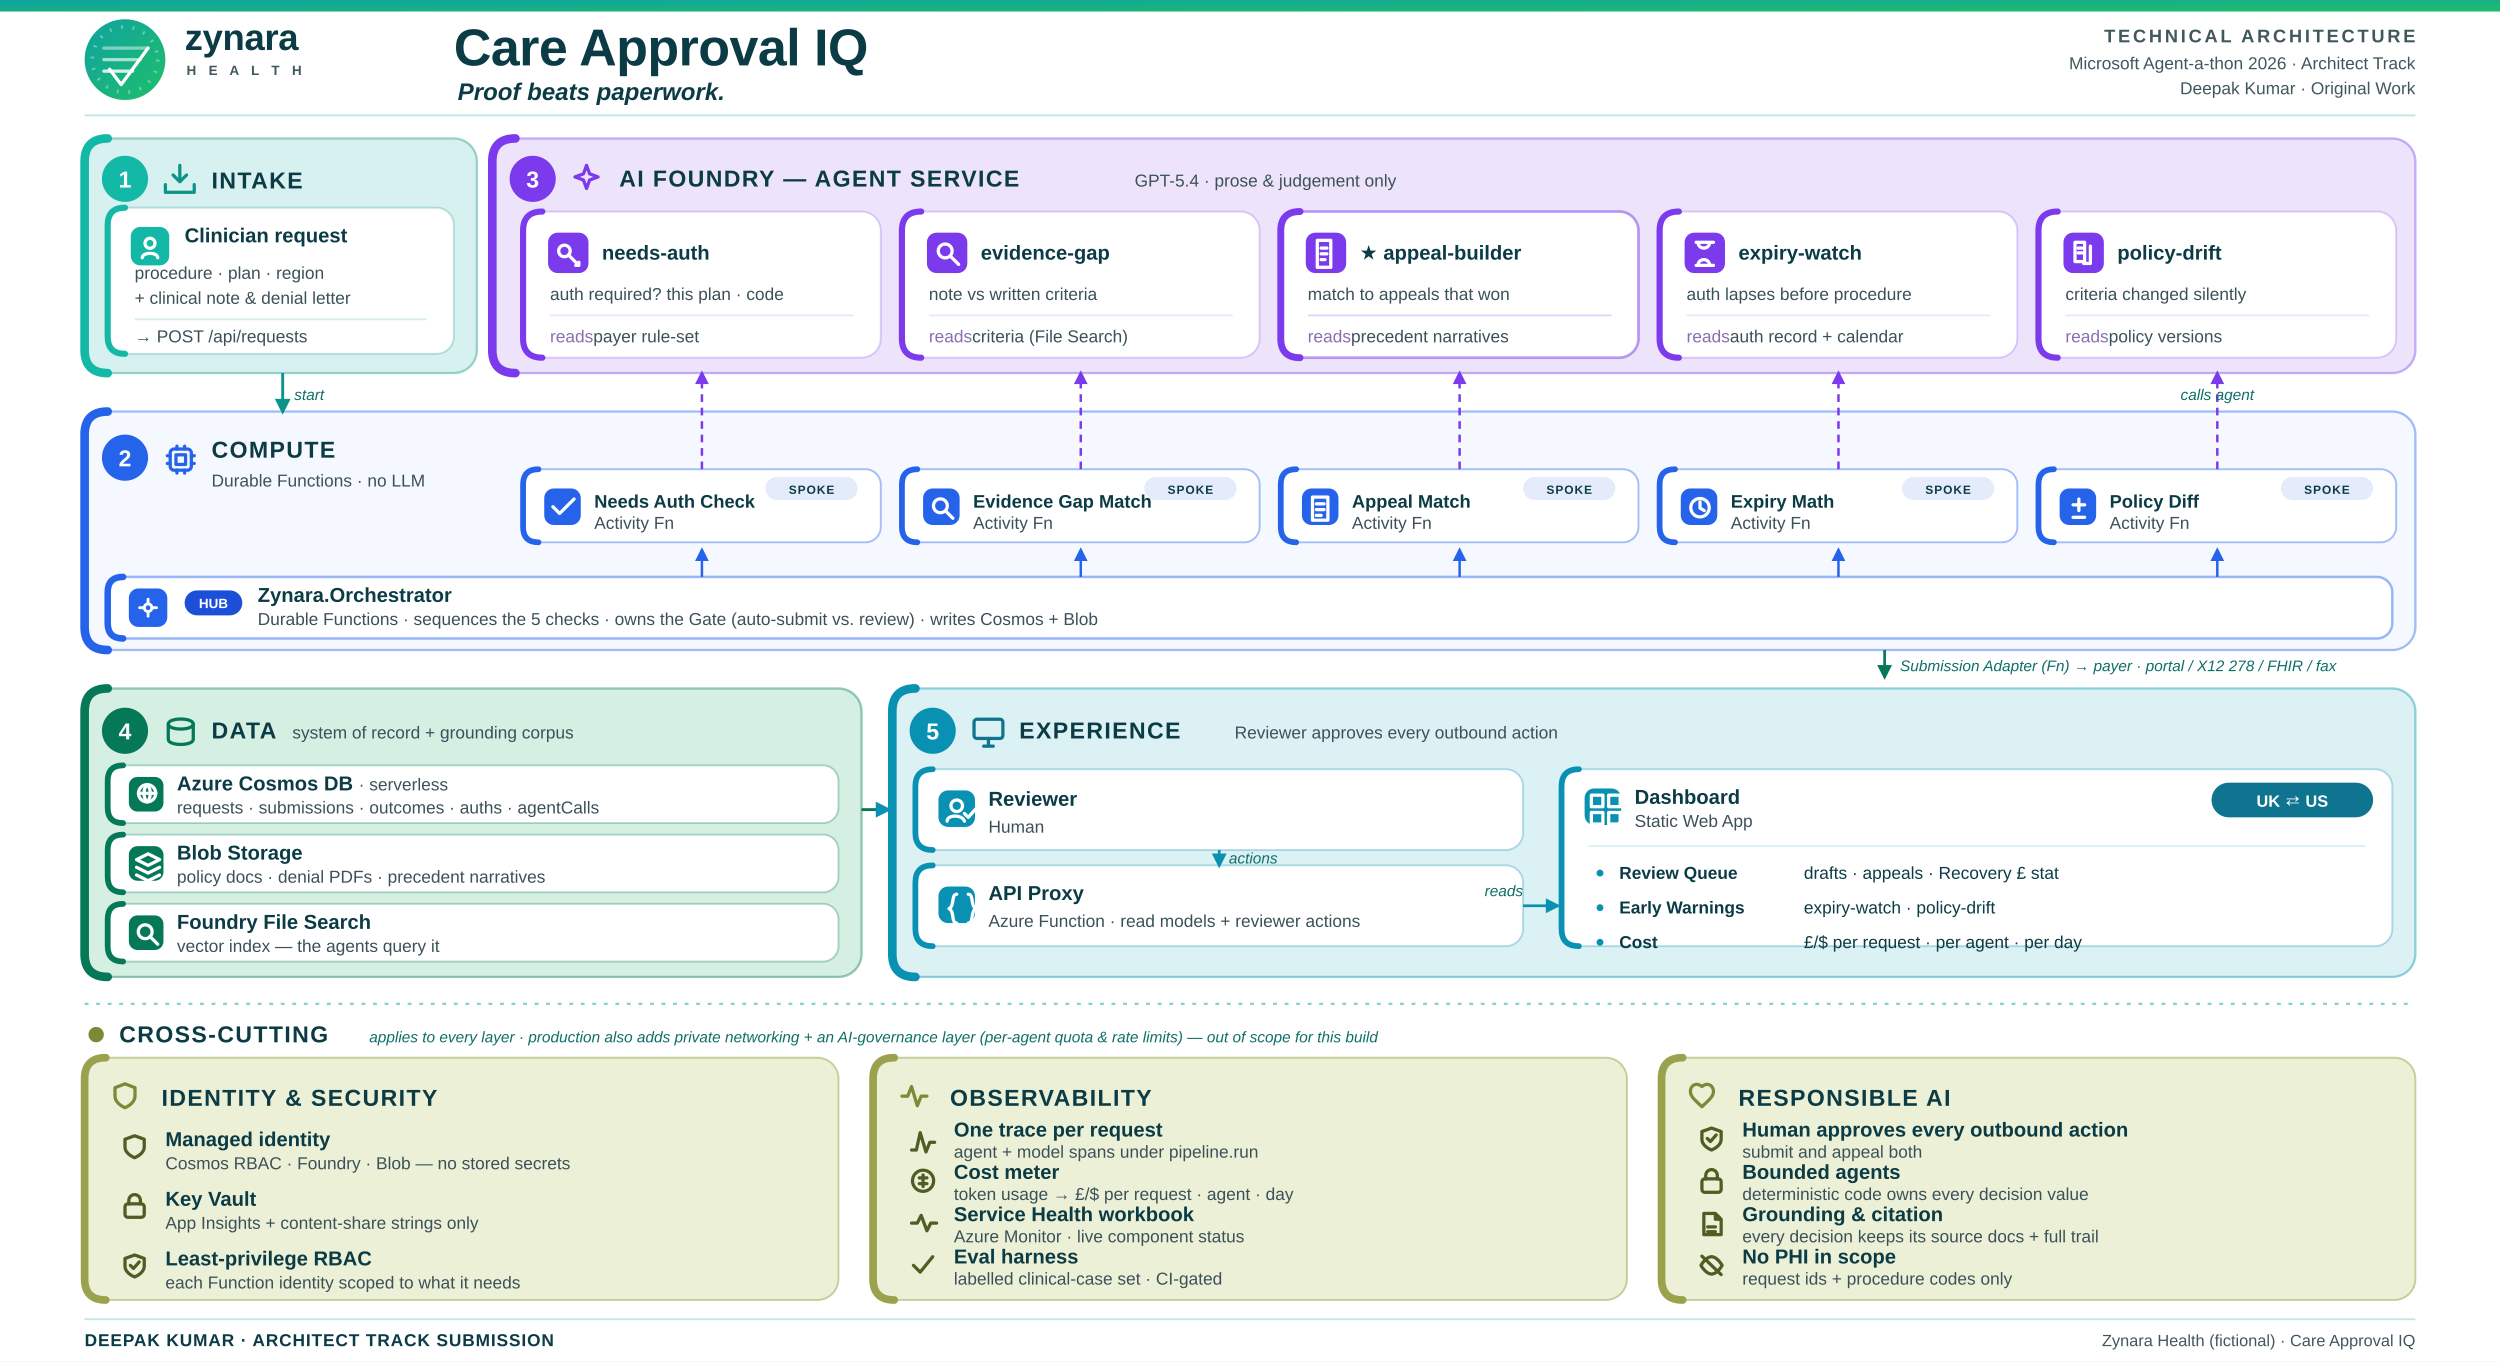
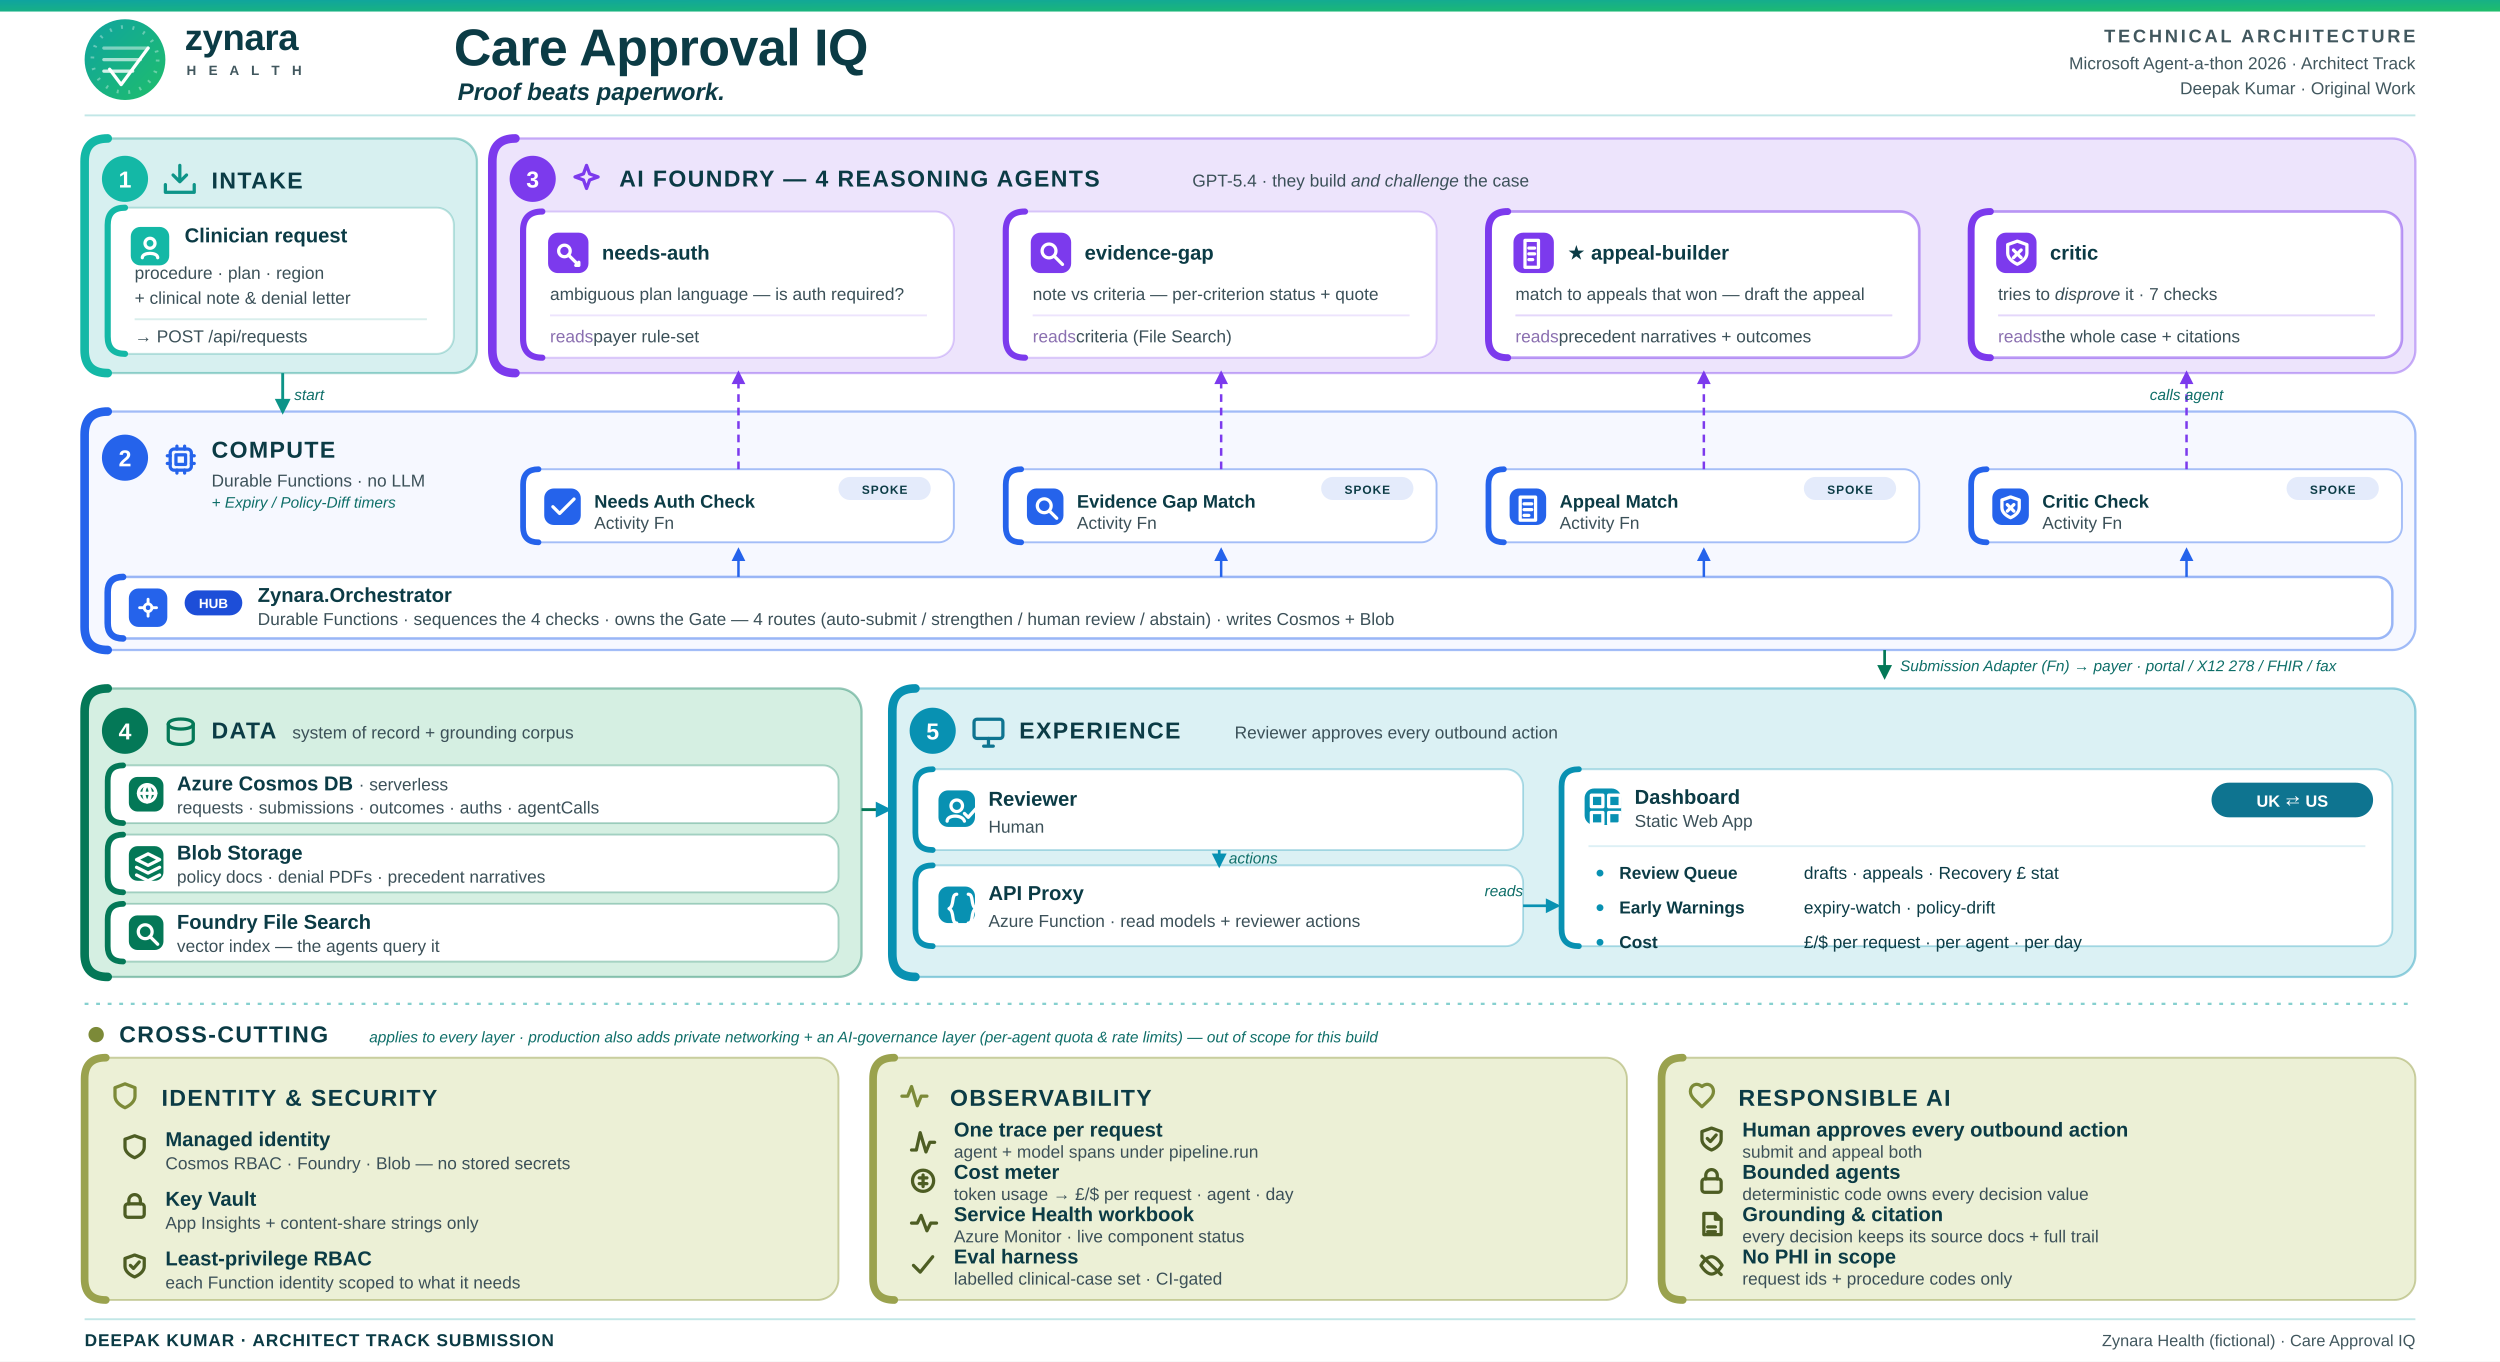
<svg xmlns="http://www.w3.org/2000/svg" viewBox="0 0 1300 708" font-family="'Segoe UI','Helvetica Neue',Arial,sans-serif">
  <defs>
    <linearGradient id="seal" x1="0" y1="0" x2="1" y2="1">
      <stop offset="0" stop-color="#0FA3A0" />
      <stop offset="1" stop-color="#1FBE6B" />
    </linearGradient>
    <marker id="ab" viewBox="0 0 8 8" refX="6.4" refY="4" markerWidth="5.5" markerHeight="5.5" orient="auto-start-reverse">
      <path d="M0 0 L8 4 L0 8 z" fill="#2563EB" />
    </marker>
    <marker id="av" viewBox="0 0 8 8" refX="6.4" refY="4" markerWidth="5.5" markerHeight="5.5" orient="auto-start-reverse">
      <path d="M0 0 L8 4 L0 8 z" fill="#7C3AED" />
    </marker>
    <marker id="at" viewBox="0 0 8 8" refX="6.4" refY="4" markerWidth="5.5" markerHeight="5.5" orient="auto-start-reverse">
      <path d="M0 0 L8 4 L0 8 z" fill="#0891B2" />
    </marker>
    <marker id="am" viewBox="0 0 8 8" refX="6.4" refY="4" markerWidth="5.5" markerHeight="5.5" orient="auto-start-reverse">
      <path d="M0 0 L8 4 L0 8 z" fill="#047857" />
    </marker>
    <marker id="ar" viewBox="0 0 8 8" refX="6.4" refY="4" markerWidth="5.5" markerHeight="5.5" orient="auto-start-reverse">
      <path d="M0 0 L8 4 L0 8 z" fill="#0D9488" />
    </marker>
    <style>
      text{ fill:#0B3B45; }
      .sub{ fill:#41575E; }
      .num{ fill:#FFFFFF; font-weight:800; }
      .sect{ font-size:12px; font-weight:700; letter-spacing:.06em; }
      .cn{ font-size:10.5px; font-weight:700; }
      .sm{ font-size:9px; fill:#3B5058; }
      .lbl{ font-style:italic; font-size:8px; fill:#0E6E68; }
      .ico{ fill:none; stroke-width:1.7; stroke-linecap:round; stroke-linejoin:round; }
      .gl{ fill:none; stroke:#FFFFFF; stroke-width:1.7; stroke-linecap:round; stroke-linejoin:round; }
      .card{ fill:#FFFFFF; }
    </style>
  </defs>
  <rect width="1300" height="708" fill="#FFFFFF" />
  <rect width="1300" height="6" fill="url(#seal)" />
  <g transform="translate(44,10)">
    <circle cx="21" cy="21" r="21" fill="url(#seal)" />
    <circle cx="21" cy="21" r="17" fill="none" stroke="#FFFFFF" stroke-opacity=".35" stroke-width="1.9" stroke-dasharray="1 5" />
    <path class="gl" stroke-width="3.6" opacity=".45" d="M10 15 H33" />
    <path class="gl" stroke-width="3.6" opacity=".62" d="M10 21 H29" />
    <path class="gl" stroke-width="3.6" opacity=".82" d="M10 27 H25" />
    <path class="gl" stroke-width="4.4" d="M13 26 L19 34 L33 15" />
  </g>
  <text x="96" y="26" font-size="19" font-weight="800" letter-spacing="-.01em">zynara</text>
  <text x="97" y="39" class="sub" font-size="7" font-weight="600" letter-spacing=".32em">H E A L T H</text>
  <text x="236" y="34" font-size="27" font-weight="800" letter-spacing="-.01em" fill="#1D4ED8">Care Approval IQ</text>
  <text x="238" y="52" font-size="12.5" font-weight="600" font-style="italic" fill="#0E8F84">Proof beats paperwork.</text>
  <text x="1256" y="22" text-anchor="end" class="sub" font-size="9.5" font-weight="700" letter-spacing=".15em">TECHNICAL ARCHITECTURE</text>
  <text x="1256" y="36" text-anchor="end" class="sub" font-size="9">Microsoft Agent-a-thon 2026 · Architect Track</text>
  <text x="1256" y="49" text-anchor="end" class="sub" font-size="9">Deepak Kumar · Original Work</text>
  <line x1="44" y1="60" x2="1256" y2="60" stroke="#0FA3A0" stroke-opacity=".25" />
  <rect x="44" y="72" width="204" height="122" rx="12" fill="#D7F0F0" stroke="#0D9488" stroke-opacity=".38" stroke-width="1.2" />
  <path d="M56 72 Q44 72 44 84 L44 182 Q44 194 56 194" fill="none" stroke="#14B8A6" stroke-width="4.5" stroke-linecap="round" />
  <circle cx="65" cy="93" r="12" fill="#14B8A6" />
  <text x="65" y="97.5" text-anchor="middle" class="num" font-size="12">1</text>
  <g transform="translate(86,86)" class="ico" stroke="#0D9488">
    <path d="M0 10 v4 h15 v-4 M7.5 0 v8 M4 5 l3.5 3.5 3.5 -3.5" />
  </g>
  <text x="110" y="98" class="sect" fill="#0F766E">INTAKE</text>
  <g transform="translate(56,108)">
    <rect width="180" height="76" rx="9" class="card" stroke="#0D9488" stroke-opacity=".26" />
    <path d="M9 0 Q0 0 0 9 L0 67 Q0 76 9 76" fill="none" stroke="#14B8A6" stroke-width="3.2" stroke-linecap="round" />
    <rect x="12" y="10" width="20" height="20" rx="5" fill="#14B8A6" />
    <g transform="translate(18,15)" class="gl">
      <circle cx="4" cy="3.5" r="2.6" />
      <path d="M0 11c0-3 8-3 8 0" />
    </g>
    <text x="40" y="18" class="cn" font-size="10">Clinician request</text>
    <text x="14" y="37" class="sm">procedure · plan · region</text>
    <text x="14" y="50" class="sm">+ clinical note &amp; denial letter</text>
    <line x1="14" y1="58" x2="166" y2="58" stroke="#0D9488" stroke-opacity=".16" />
    <text x="14" y="70" class="sm" fill="#0F766E">→ POST /api/requests</text>
  </g>
  <rect x="256" y="72" width="1000" height="122" rx="12" fill="#EDE4FC" stroke="#7C3AED" stroke-opacity=".4" stroke-width="1.2" />
  <path d="M268 72 Q256 72 256 84 L256 182 Q256 194 268 194" fill="none" stroke="#7C3AED" stroke-width="4.5" stroke-linecap="round" />
  <circle cx="277" cy="93" r="12" fill="#7C3AED" />
  <text x="277" y="97.5" text-anchor="middle" class="num" font-size="12">3</text>
  <g transform="translate(298,86)" class="ico" stroke="#7C3AED">
    <path d="M7 0 l1.6 4.4 4.4 1.6 -4.4 1.6 -1.6 4.4 -1.6 -4.4 -4.4 -1.6 4.4 -1.6 z" />
  </g>
-   <text x="322" y="97" class="sect" fill="#6D28D9">AI FOUNDRY — AGENT SERVICE</text>
-   <text x="590" y="97" class="sm" font-size="8.5">GPT-5.4 · prose &amp; judgement only</text>
+   <text x="322" y="97" class="sect" fill="#6D28D9">AI FOUNDRY — 4 REASONING AGENTS</text>
+   <text x="620" y="97" class="sm" font-size="8.5">GPT-5.4 · they build <tspan font-style="italic">and challenge</tspan> the case</text>
  <g>
    <g transform="translate(272,110)">
-       <rect width="186" height="76" rx="10" class="card" stroke="#7C3AED" stroke-opacity=".24" />
+       <rect width="224" height="76" rx="10" class="card" stroke="#7C3AED" stroke-opacity=".24" />
      <path d="M10 0 Q0 0 0 10 L0 66 Q0 76 10 76" fill="none" stroke="#7C3AED" stroke-width="3.2" stroke-linecap="round" />
      <rect x="13" y="11" width="21" height="21" rx="5" fill="#7C3AED" />
      <g transform="translate(18,16)" class="gl">
        <circle cx="3.5" cy="4.5" r="3" />
        <path d="M5.6 6.6 L11 12 M9.4 12 h1.6 M11 12 v-1.6" />
      </g>
      <text x="41" y="25" class="cn" font-size="10">needs-auth</text>
-       <text x="14" y="46" class="sm">auth required? this plan · code</text>
-       <line x1="14" y1="54" x2="172" y2="54" stroke="#7C3AED" stroke-opacity=".14" />
+       <text x="14" y="46" class="sm">ambiguous plan language — is auth required?</text>
+       <line x1="14" y1="54" x2="210" y2="54" stroke="#7C3AED" stroke-opacity=".14" />
      <text x="14" y="68" class="sm" font-size="8.3">
        <tspan fill="#8A6FB0">reads </tspan>payer rule-set</text>
    </g>
-     <g transform="translate(469,110)">
-       <rect width="186" height="76" rx="10" class="card" stroke="#7C3AED" stroke-opacity=".24" />
+     <g transform="translate(523,110)">
+       <rect width="224" height="76" rx="10" class="card" stroke="#7C3AED" stroke-opacity=".24" />
      <path d="M10 0 Q0 0 0 10 L0 66 Q0 76 10 76" fill="none" stroke="#7C3AED" stroke-width="3.2" stroke-linecap="round" />
      <rect x="13" y="11" width="21" height="21" rx="5" fill="#7C3AED" />
      <g transform="translate(18,16)" class="gl">
        <circle cx="4.5" cy="4.5" r="3.6" />
        <path d="M7.5 7.5 L11.5 11.5" />
      </g>
      <text x="41" y="25" class="cn" font-size="10">evidence-gap</text>
-       <text x="14" y="46" class="sm">note vs written criteria</text>
-       <line x1="14" y1="54" x2="172" y2="54" stroke="#7C3AED" stroke-opacity=".14" />
+       <text x="14" y="46" class="sm">note vs criteria — per-criterion status + quote</text>
+       <line x1="14" y1="54" x2="210" y2="54" stroke="#7C3AED" stroke-opacity=".14" />
      <text x="14" y="68" class="sm" font-size="8.3">
        <tspan fill="#8A6FB0">reads </tspan>criteria (File Search)</text>
    </g>
-     <g transform="translate(666,110)">
-       <rect width="186" height="76" rx="10" class="card" stroke="#7C3AED" stroke-opacity=".5" stroke-width="1.4" />
+     <g transform="translate(774,110)">
+       <rect width="224" height="76" rx="10" class="card" stroke="#7C3AED" stroke-opacity=".5" stroke-width="1.4" />
      <path d="M10 0 Q0 0 0 10 L0 66 Q0 76 10 76" fill="none" stroke="#7C3AED" stroke-width="3.6" stroke-linecap="round" />
      <rect x="13" y="11" width="21" height="21" rx="5" fill="#7C3AED" />
      <g transform="translate(18,15)" class="gl">
        <path d="M1 0 h7 v14 h-7 z" />
        <path d="M3 4 h3 M3 7 h3 M3 10 h2" />
      </g>
      <text x="41" y="25" class="cn" font-size="10">★ appeal-builder</text>
-       <text x="14" y="46" class="sm">match to appeals that won</text>
-       <line x1="14" y1="54" x2="172" y2="54" stroke="#7C3AED" stroke-opacity=".2" />
+       <text x="14" y="46" class="sm">match to appeals that won — draft the appeal</text>
+       <line x1="14" y1="54" x2="210" y2="54" stroke="#7C3AED" stroke-opacity=".2" />
      <text x="14" y="68" class="sm" font-size="8.3">
-         <tspan fill="#8A6FB0">reads </tspan>precedent narratives</text>
-     </g>
-     <g transform="translate(863,110)">
-       <rect width="186" height="76" rx="10" class="card" stroke="#7C3AED" stroke-opacity=".24" />
-       <path d="M10 0 Q0 0 0 10 L0 66 Q0 76 10 76" fill="none" stroke="#7C3AED" stroke-width="3.2" stroke-linecap="round" />
+         <tspan fill="#8A6FB0">reads </tspan>precedent narratives + outcomes</text>
+     </g>
+     <g transform="translate(1025,110)">
+       <rect width="224" height="76" rx="10" class="card" stroke="#7C3AED" stroke-opacity=".5" stroke-width="1.4" />
+       <path d="M10 0 Q0 0 0 10 L0 66 Q0 76 10 76" fill="none" stroke="#7C3AED" stroke-width="3.6" stroke-linecap="round" />
      <rect x="13" y="11" width="21" height="21" rx="5" fill="#7C3AED" />
-       <g transform="translate(18,16)" class="gl">
-         <path d="M1 0 h9 M1 12 h9 M2 0 c0 4 6 4 6 0 M2 12 c0 -4 6 -4 6 0" />
-       </g>
-       <text x="41" y="25" class="cn" font-size="10">expiry-watch</text>
-       <text x="14" y="46" class="sm">auth lapses before procedure</text>
-       <line x1="14" y1="54" x2="172" y2="54" stroke="#7C3AED" stroke-opacity=".14" />
+       <g transform="translate(18,15)" class="gl">
+         <path d="M6 0.4 L11 2.2 V6.6 C11 9.2 8.6 11.2 6 12.4 C3.4 11.2 1 9.2 1 6.6 V2.2 Z M4 5 l4 4 M8 5 l-4 4" />
+       </g>
+       <text x="41" y="25" class="cn" font-size="10">critic</text>
+       <text x="14" y="46" class="sm">tries to <tspan font-style="italic">disprove</tspan> it · 7 checks</text>
+       <line x1="14" y1="54" x2="210" y2="54" stroke="#7C3AED" stroke-opacity=".2" />
      <text x="14" y="68" class="sm" font-size="8.3">
-         <tspan fill="#8A6FB0">reads </tspan>auth record + calendar</text>
-     </g>
-     <g transform="translate(1060,110)">
-       <rect width="186" height="76" rx="10" class="card" stroke="#7C3AED" stroke-opacity=".24" />
-       <path d="M10 0 Q0 0 0 10 L0 66 Q0 76 10 76" fill="none" stroke="#7C3AED" stroke-width="3.2" stroke-linecap="round" />
-       <rect x="13" y="11" width="21" height="21" rx="5" fill="#7C3AED" />
-       <g transform="translate(19,15)" class="gl">
-         <path d="M0 1 h5 v10 h-5 z" />
-         <path d="M8 3 v9 h-3.5" />
-         <path d="M1.6 4 h2 M1.6 6.5 h2" />
-       </g>
-       <text x="41" y="25" class="cn" font-size="10">policy-drift</text>
-       <text x="14" y="46" class="sm">criteria changed silently</text>
-       <line x1="14" y1="54" x2="172" y2="54" stroke="#7C3AED" stroke-opacity=".14" />
-       <text x="14" y="68" class="sm" font-size="8.3">
-         <tspan fill="#8A6FB0">reads </tspan>policy versions</text>
+         <tspan fill="#8A6FB0">reads </tspan>the whole case + citations</text>
    </g>
  </g>
  <rect x="44" y="214" width="1212" height="124" rx="12" fill="#F6F8FF" stroke="#2563EB" stroke-opacity=".42" stroke-width="1.2" />
  <path d="M56 214 Q44 214 44 226 L44 326 Q44 338 56 338" fill="none" stroke="#2563EB" stroke-width="4.5" stroke-linecap="round" />
  <circle cx="65" cy="238" r="12" fill="#2563EB" />
  <text x="65" y="242.5" text-anchor="middle" class="num" font-size="12">2</text>
  <g transform="translate(86,231)" class="ico" stroke="#2563EB">
    <rect x="2.5" y="2.5" width="11" height="11" rx="2" />
    <rect x="5.5" y="5.5" width="5" height="5" />
    <path d="M2.5 6H1 M2.5 10H1 M13.5 6H15 M13.5 10H15 M6 2.5V1 M10 2.5V1 M6 13.5V15 M10 13.5V15" />
  </g>
  <text x="110" y="238" class="sect" fill="#1D4ED8">COMPUTE</text>
  <text x="110" y="253" class="sm" font-size="8.5">Durable Functions · no LLM</text>
+   <text x="110" y="264" class="lbl" fill="#3B62A0">+ Expiry / Policy-Diff timers</text>
  <g>
    <g transform="translate(272,244)">
-       <rect width="186" height="38" rx="8" class="card" stroke="#2563EB" stroke-opacity=".4" />
+       <rect width="224" height="38" rx="8" class="card" stroke="#2563EB" stroke-opacity=".4" />
      <path d="M8 0 Q0 0 0 8 L0 30 Q0 38 8 38" fill="none" stroke="#2563EB" stroke-width="3" stroke-linecap="round" />
-       <rect x="126" y="4" width="48" height="12" rx="6" fill="#E4EBFB" />
-       <text x="150" y="12.8" text-anchor="middle" font-size="6.2" font-weight="700" fill="#2563EB" letter-spacing=".08em">SPOKE</text>
+       <rect x="164" y="4" width="48" height="12" rx="6" fill="#E4EBFB" />
+       <text x="188" y="12.8" text-anchor="middle" font-size="6.2" font-weight="700" fill="#2563EB" letter-spacing=".08em">SPOKE</text>
      <rect x="11" y="10" width="19" height="19" rx="5" fill="#2563EB" />
      <g transform="translate(15.5,14.5)" class="gl">
        <path d="M0 5 l3.5 3.5 L11 1" />
      </g>
      <text x="37" y="20" font-size="9.5" font-weight="700">Needs Auth Check</text>
      <text x="37" y="31" class="sm" font-size="8">Activity Fn</text>
    </g>
-     <g transform="translate(469,244)">
-       <rect width="186" height="38" rx="8" class="card" stroke="#2563EB" stroke-opacity=".4" />
+     <g transform="translate(523,244)">
+       <rect width="224" height="38" rx="8" class="card" stroke="#2563EB" stroke-opacity=".4" />
      <path d="M8 0 Q0 0 0 8 L0 30 Q0 38 8 38" fill="none" stroke="#2563EB" stroke-width="3" stroke-linecap="round" />
-       <rect x="126" y="4" width="48" height="12" rx="6" fill="#E4EBFB" />
-       <text x="150" y="12.8" text-anchor="middle" font-size="6.2" font-weight="700" fill="#2563EB" letter-spacing=".08em">SPOKE</text>
+       <rect x="164" y="4" width="48" height="12" rx="6" fill="#E4EBFB" />
+       <text x="188" y="12.8" text-anchor="middle" font-size="6.2" font-weight="700" fill="#2563EB" letter-spacing=".08em">SPOKE</text>
      <rect x="11" y="10" width="19" height="19" rx="5" fill="#2563EB" />
      <g transform="translate(15.5,14.5)" class="gl">
        <circle cx="4.5" cy="4.5" r="3.6" />
        <path d="M7.5 7.5 L11 11" />
      </g>
      <text x="37" y="20" font-size="9.5" font-weight="700">Evidence Gap Match</text>
      <text x="37" y="31" class="sm" font-size="8">Activity Fn</text>
    </g>
-     <g transform="translate(666,244)">
-       <rect width="186" height="38" rx="8" class="card" stroke="#2563EB" stroke-opacity=".4" />
+     <g transform="translate(774,244)">
+       <rect width="224" height="38" rx="8" class="card" stroke="#2563EB" stroke-opacity=".4" />
      <path d="M8 0 Q0 0 0 8 L0 30 Q0 38 8 38" fill="none" stroke="#2563EB" stroke-width="3" stroke-linecap="round" />
-       <rect x="126" y="4" width="48" height="12" rx="6" fill="#E4EBFB" />
-       <text x="150" y="12.8" text-anchor="middle" font-size="6.2" font-weight="700" fill="#2563EB" letter-spacing=".08em">SPOKE</text>
+       <rect x="164" y="4" width="48" height="12" rx="6" fill="#E4EBFB" />
+       <text x="188" y="12.8" text-anchor="middle" font-size="6.2" font-weight="700" fill="#2563EB" letter-spacing=".08em">SPOKE</text>
      <rect x="11" y="10" width="19" height="19" rx="5" fill="#2563EB" />
      <g transform="translate(15.5,14.5)" class="gl">
        <path d="M1 0 h8 v12 h-8 z" />
        <path d="M3 3.5 h4 M3 6.5 h4 M3 9.5 h2.5" />
      </g>
      <text x="37" y="20" font-size="9.5" font-weight="700">Appeal Match</text>
      <text x="37" y="31" class="sm" font-size="8">Activity Fn</text>
    </g>
-     <g transform="translate(863,244)">
-       <rect width="186" height="38" rx="8" class="card" stroke="#2563EB" stroke-opacity=".4" />
+     <g transform="translate(1025,244)">
+       <rect width="224" height="38" rx="8" class="card" stroke="#2563EB" stroke-opacity=".4" />
      <path d="M8 0 Q0 0 0 8 L0 30 Q0 38 8 38" fill="none" stroke="#2563EB" stroke-width="3" stroke-linecap="round" />
-       <rect x="126" y="4" width="48" height="12" rx="6" fill="#E4EBFB" />
-       <text x="150" y="12.8" text-anchor="middle" font-size="6.2" font-weight="700" fill="#2563EB" letter-spacing=".08em">SPOKE</text>
+       <rect x="164" y="4" width="48" height="12" rx="6" fill="#E4EBFB" />
+       <text x="188" y="12.8" text-anchor="middle" font-size="6.2" font-weight="700" fill="#2563EB" letter-spacing=".08em">SPOKE</text>
      <rect x="11" y="10" width="19" height="19" rx="5" fill="#2563EB" />
-       <g transform="translate(15.5,14.5)" class="gl">
-         <circle cx="5.5" cy="5.5" r="4.8" />
-         <path d="M5.5 2.5 v3.2 l2.2 1.3" />
-       </g>
-       <text x="37" y="20" font-size="9.5" font-weight="700">Expiry Math</text>
-       <text x="37" y="31" class="sm" font-size="8">Activity Fn</text>
-     </g>
-     <g transform="translate(1060,244)">
-       <rect width="186" height="38" rx="8" class="card" stroke="#2563EB" stroke-opacity=".4" />
-       <path d="M8 0 Q0 0 0 8 L0 30 Q0 38 8 38" fill="none" stroke="#2563EB" stroke-width="3" stroke-linecap="round" />
-       <rect x="126" y="4" width="48" height="12" rx="6" fill="#E4EBFB" />
-       <text x="150" y="12.8" text-anchor="middle" font-size="6.2" font-weight="700" fill="#2563EB" letter-spacing=".08em">SPOKE</text>
-       <rect x="11" y="10" width="19" height="19" rx="5" fill="#2563EB" />
-       <g transform="translate(15.5,14.5)" class="gl">
-         <path d="M2.5 4 h6 M5.5 1 v6 M2.5 10.5 h6" />
-       </g>
-       <text x="37" y="20" font-size="9.5" font-weight="700">Policy Diff</text>
+       <g transform="translate(15.5,14)" class="gl">
+         <path d="M5 0.4 L9.5 2 V6 C9.5 8.4 7.3 10.2 5 11.2 C2.7 10.2 0.5 8.4 0.5 6 V2 Z M3.3 4.4 l3.4 3.4 M6.7 4.4 l-3.4 3.4" />
+       </g>
+       <text x="37" y="20" font-size="9.5" font-weight="700">Critic Check</text>
      <text x="37" y="31" class="sm" font-size="8">Activity Fn</text>
    </g>
  </g>
  <g transform="translate(56,300)">
    <rect width="1188" height="32" rx="8" class="card" stroke="#2563EB" stroke-opacity=".45" stroke-width="1.3" />
    <path d="M8 0 Q0 0 0 8 L0 24 Q0 32 8 32" fill="none" stroke="#2563EB" stroke-width="3.4" stroke-linecap="round" />
    <rect x="11" y="6" width="20" height="20" rx="5" fill="#2563EB" />
    <g transform="translate(16,11)" class="gl">
      <circle cx="5" cy="5" r="2" stroke-width="1.5" />
      <path d="M5 3V0.6 M5 7V9.4 M3 5H0.6 M7 5H9.4" stroke-width="1.5" />
    </g>
    <rect x="40" y="7" width="30" height="13" rx="6.5" fill="#1D4ED8" />
    <text x="55" y="16.2" text-anchor="middle" style="fill:#FFFFFF" font-size="7" font-weight="700">HUB</text>
    <text x="78" y="13" class="cn" fill="#1D4ED8">Zynara.Orchestrator</text>
-     <text x="78" y="25" class="sm" font-size="8.5">Durable Functions · sequences the 5 checks · owns the Gate (auto-submit vs. review) · writes Cosmos + Blob</text>
+     <text x="78" y="25" class="sm" font-size="8.5">Durable Functions · sequences the 4 checks · owns the Gate — 4 routes (auto-submit / strengthen / human review / abstain) · writes Cosmos + Blob</text>
  </g>
  <g stroke="#2563EB" stroke-width="1.3" fill="none">
-     <path d="M365 300 V286" marker-end="url(#ab)" />
-     <path d="M562 300 V286" marker-end="url(#ab)" />
-     <path d="M759 300 V286" marker-end="url(#ab)" />
-     <path d="M956 300 V286" marker-end="url(#ab)" />
-     <path d="M1153 300 V286" marker-end="url(#ab)" />
+     <path d="M384 300 V286" marker-end="url(#ab)" />
+     <path d="M635 300 V286" marker-end="url(#ab)" />
+     <path d="M886 300 V286" marker-end="url(#ab)" />
+     <path d="M1137 300 V286" marker-end="url(#ab)" />
  </g>
  <g stroke="#7C3AED" stroke-width="1.3" fill="none" stroke-dasharray="4 3">
-     <path d="M365 244 V194" marker-end="url(#av)" />
-     <path d="M562 244 V194" marker-end="url(#av)" />
-     <path d="M759 244 V194" marker-end="url(#av)" />
-     <path d="M956 244 V194" marker-end="url(#av)" />
-     <path d="M1153 244 V194" marker-end="url(#av)" />
-   </g>
-   <text x="1153" y="208" class="lbl" fill="#7C3AED" text-anchor="middle">calls agent</text>
+     <path d="M384 244 V194" marker-end="url(#av)" />
+     <path d="M635 244 V194" marker-end="url(#av)" />
+     <path d="M886 244 V194" marker-end="url(#av)" />
+     <path d="M1137 244 V194" marker-end="url(#av)" />
+   </g>
+   <text x="1137" y="208" class="lbl" fill="#7C3AED" text-anchor="middle">calls agent</text>
  <path d="M147 194 V214" fill="none" stroke="#0D9488" stroke-width="1.5" marker-end="url(#ar)" />
  <text x="153" y="208" class="lbl" fill="#0F766E">start</text>
  <path d="M980 338 V352" fill="none" stroke="#047857" stroke-width="1.4" marker-end="url(#am)" />
  <text x="988" y="349" class="lbl" fill="#2E6B54">Submission Adapter (Fn) → payer · portal / X12 278 / FHIR / fax</text>
  <rect x="44" y="358" width="404" height="150" rx="12" fill="#D5EFE2" stroke="#047857" stroke-opacity=".4" stroke-width="1.2" />
  <path d="M56 358 Q44 358 44 370 L44 496 Q44 508 56 508" fill="none" stroke="#047857" stroke-width="4.5" stroke-linecap="round" />
  <circle cx="65" cy="380" r="12" fill="#047857" />
  <text x="65" y="384.5" text-anchor="middle" class="num" font-size="12">4</text>
  <g transform="translate(86,373)" class="ico" stroke="#047857">
    <path d="M1.5 3.5c0-1.6 3-2.6 6.5-2.6s6.5 1 6.5 2.6v8c0 1.6-3 2.6-6.5 2.6s-6.5-1-6.5-2.6z" />
    <path d="M1.5 3.5c0 1.6 3 2.6 6.5 2.6s6.5-1 6.5-2.6" />
  </g>
  <text x="110" y="384" class="sect" fill="#047857">DATA</text>
  <text x="152" y="384" class="sm" font-size="8.5">system of record + grounding corpus</text>
  <g transform="translate(56,398)">
    <rect width="380" height="30" rx="8" class="card" stroke="#047857" stroke-opacity=".3" />
    <path d="M8 0 Q0 0 0 8 L0 22 Q0 30 8 30" fill="none" stroke="#047857" stroke-width="3" stroke-linecap="round" />
    <rect x="11" y="6" width="18" height="18" rx="4.5" fill="#047857" />
    <g transform="translate(16,10)" class="gl">
      <circle cx="4.5" cy="4.5" r="4.5" />
      <path d="M0 4.5 h9 M4.5 0 c2.2 2.2 2.2 6.8 0 9 M4.5 0 c-2.2 2.2 -2.2 6.8 0 9" />
    </g>
    <text x="36" y="13" class="cn" font-size="9.5">Azure Cosmos DB <tspan class="sm" font-weight="400">· serverless</tspan>
    </text>
    <text x="36" y="25" class="sm">requests · submissions · outcomes · auths · agentCalls</text>
  </g>
  <g transform="translate(56,434)">
    <rect width="380" height="30" rx="8" class="card" stroke="#047857" stroke-opacity=".3" />
    <path d="M8 0 Q0 0 0 8 L0 22 Q0 30 8 30" fill="none" stroke="#047857" stroke-width="3" stroke-linecap="round" />
    <rect x="11" y="6" width="18" height="18" rx="4.5" fill="#047857" />
    <g transform="translate(15,10)" class="gl">
      <path d="M6 0 L12 3 L6 6 L0 3 z M0 7 L6 10 L12 7 M0 11 L6 14 L12 11" />
    </g>
    <text x="36" y="13" class="cn" font-size="9.5">Blob Storage</text>
    <text x="36" y="25" class="sm">policy docs · denial PDFs · precedent narratives</text>
  </g>
  <g transform="translate(56,470)">
    <rect width="380" height="30" rx="8" class="card" stroke="#047857" stroke-opacity=".3" />
    <path d="M8 0 Q0 0 0 8 L0 22 Q0 30 8 30" fill="none" stroke="#047857" stroke-width="3" stroke-linecap="round" />
    <rect x="11" y="6" width="18" height="18" rx="4.5" fill="#047857" />
    <g transform="translate(15,10)" class="gl">
      <circle cx="4.5" cy="4.5" r="3.6" />
      <path d="M7 7 L11 11" />
    </g>
    <text x="36" y="13" class="cn" font-size="9.5">Foundry File Search</text>
    <text x="36" y="25" class="sm">vector index — the agents query it</text>
  </g>
  <rect x="464" y="358" width="792" height="150" rx="12" fill="#DBF1F4" stroke="#0891B2" stroke-opacity=".42" stroke-width="1.2" />
  <path d="M476 358 Q464 358 464 370 L464 496 Q464 508 476 508" fill="none" stroke="#0891B2" stroke-width="4.5" stroke-linecap="round" />
  <circle cx="485" cy="380" r="12" fill="#0891B2" />
  <text x="485" y="384.5" text-anchor="middle" class="num" font-size="12">5</text>
  <g transform="translate(506,373)" class="ico" stroke="#0E7490">
    <rect x="0.5" y="1" width="15" height="10" rx="1.5" />
    <path d="M5.5 15h5 M8 11v4" />
  </g>
  <text x="530" y="384" class="sect" fill="#0E7490">EXPERIENCE</text>
  <text x="642" y="384" class="sm" font-size="8.5">Reviewer approves every outbound action</text>
  <g transform="translate(476,400)">
    <rect width="316" height="42" rx="9" class="card" stroke="#0891B2" stroke-opacity=".3" />
    <path d="M9 0 Q0 0 0 9 L0 33 Q0 42 9 42" fill="none" stroke="#0891B2" stroke-width="3" stroke-linecap="round" />
    <rect x="12" y="11" width="19" height="19" rx="5" fill="#0891B2" />
    <g transform="translate(16.5,15)" class="gl">
      <circle cx="5" cy="4" r="3" />
      <path d="M0 12c0-3.5 8-3.5 9 0 M9 8l2 2 4-4.5" />
    </g>
    <text x="38" y="19" class="cn">Reviewer</text>
    <text x="38" y="33" class="sm">Human</text>
  </g>
  <g transform="translate(476,450)">
    <rect width="316" height="42" rx="9" class="card" stroke="#0891B2" stroke-opacity=".3" />
    <path d="M9 0 Q0 0 0 9 L0 33 Q0 42 9 42" fill="none" stroke="#0891B2" stroke-width="3" stroke-linecap="round" />
    <rect x="12" y="11" width="19" height="19" rx="5" fill="#0891B2" />
    <g transform="translate(16.5,15)" class="gl">
      <path d="M5 0 C2 0 4 6 1 7.5 C4 9 2 15 5 15 M11 0 C14 0 12 6 15 7.5 C12 9 14 15 11 15" />
    </g>
    <text x="38" y="18" class="cn">API Proxy</text>
    <text x="38" y="32" class="sm">Azure Function · read models + reviewer actions</text>
  </g>
  <g transform="translate(812,400)">
    <rect width="432" height="92" rx="9" class="card" stroke="#0891B2" stroke-opacity=".3" />
    <path d="M9 0 Q0 0 0 9 L0 83 Q0 92 9 92" fill="none" stroke="#0891B2" stroke-width="3" stroke-linecap="round" />
    <rect x="12" y="10" width="19" height="19" rx="5" fill="#0891B2" />
    <g transform="translate(15.5,13.5)" class="gl">
      <rect x="0" y="0" width="6" height="6" />
      <rect x="9" y="0" width="6" height="6" />
      <rect x="0" y="9" width="6" height="6" />
      <rect x="9" y="9" width="6" height="6" />
    </g>
    <text x="38" y="18" class="cn">Dashboard</text>
    <text x="38" y="30" class="sm">Static Web App</text>
    <rect x="338" y="7" width="84" height="18" rx="9" fill="#0E7490" />
    <text x="380" y="19.5" text-anchor="middle" style="fill:#FFFFFF" font-size="8.5" font-weight="700">UK ⇄ US</text>
    <line x1="14" y1="40" x2="418" y2="40" stroke="#0891B2" stroke-opacity=".14" />
    <g class="sm" font-size="8.5">
      <circle cx="20" cy="54" r="1.8" fill="#0891B2" />
      <text x="30" y="57" font-weight="700">Review Queue</text>
      <text x="126" y="57">drafts · appeals · Recovery £ stat</text>
      <circle cx="20" cy="72" r="1.8" fill="#0891B2" />
      <text x="30" y="75" font-weight="700">Early Warnings</text>
      <text x="126" y="75">expiry-watch · policy-drift</text>
      <circle cx="20" cy="90" r="1.8" fill="#0891B2" />
      <text x="30" y="93" font-weight="700">Cost</text>
      <text x="126" y="93">£/$ per request · per agent · per day</text>
    </g>
  </g>
  <path d="M448 421 H462" fill="none" stroke="#047857" stroke-width="1.5" marker-end="url(#at)" />
  <path d="M634 442 V450" fill="none" stroke="#0891B2" stroke-width="1.4" marker-end="url(#at)" />
  <text x="639" y="449" class="lbl" fill="#0E7490">actions</text>
  <path d="M792 471 H810" fill="none" stroke="#0891B2" stroke-width="1.4" marker-end="url(#at)" />
  <text x="792" y="466" class="lbl" fill="#0E7490" text-anchor="end">reads</text>
  <line x1="44" y1="522" x2="1256" y2="522" stroke="#0FA3A0" stroke-opacity=".5" stroke-width="1.2" stroke-dasharray="2 4" />
  <circle cx="50" cy="538" r="4" fill="#7C8A38" />
  <text x="62" y="542" class="sect" fill="#4D5D23">CROSS-CUTTING</text>
  <text x="192" y="542" class="lbl">applies to every layer · production also adds private networking + an AI-governance layer (per-agent quota &amp; rate limits) — out of scope for this build</text>
  <g transform="translate(44,550)">
    <rect width="392" height="126" rx="11" fill="#ECF0D6" stroke="#9AA24E" stroke-opacity=".5" />
    <path d="M11 0 Q0 0 0 11 L0 115 Q0 126 11 126" fill="none" stroke="#9AA24E" stroke-width="4" stroke-linecap="round" />
    <g transform="translate(15,13)" class="ico" stroke="#7C8A38" stroke-width="1.7">
      <path d="M6 0.6 L11.2 2.6 V7 C11.2 9.6 8.8 11.8 6 13 C3.2 11.8 0.8 9.6 0.8 7 V2.6 Z" />
    </g>
    <text x="40" y="25" class="sect" font-size="10" fill="#4D5D23">IDENTITY &amp; SECURITY</text>
    <g transform="translate(20,40)" class="ico" stroke="#4D5D23" stroke-width="1.5">
      <path d="M6 0.6 L11 2.4 V6.5 C11 9 8.5 11 6 12 C3.5 11 1 9 1 6.5 V2.4 Z" />
    </g>
    <text x="42" y="46" class="cn" font-size="9.5">Managed identity</text>
    <text x="42" y="58" class="sm">Cosmos RBAC · Foundry · Blob — no stored secrets</text>
    <g transform="translate(20,71)" class="ico" stroke="#4D5D23" stroke-width="1.5">
      <rect x="1" y="5" width="10" height="7" rx="1.5" />
      <path d="M3 5 V3.2 a3 3 0 0 1 6 0 V5" />
    </g>
    <text x="42" y="77" class="cn" font-size="9.5">Key Vault</text>
    <text x="42" y="89" class="sm">App Insights + content-share strings only</text>
    <g transform="translate(20,102)" class="ico" stroke="#4D5D23" stroke-width="1.5">
      <path d="M6 0.6 L11 2.4 V6.5 C11 9 8.5 11 6 12 C3.5 11 1 9 1 6.5 V2.4 Z M3.8 6 l1.6 1.6 3 -3.4" />
    </g>
    <text x="42" y="108" class="cn" font-size="9.5">Least-privilege RBAC</text>
    <text x="42" y="120" class="sm">each Function identity scoped to what it needs</text>
  </g>
  <g transform="translate(454,550)">
    <rect width="392" height="126" rx="11" fill="#ECF0D6" stroke="#9AA24E" stroke-opacity=".5" />
    <path d="M11 0 Q0 0 0 11 L0 115 Q0 126 11 126" fill="none" stroke="#9AA24E" stroke-width="4" stroke-linecap="round" />
    <g transform="translate(15,14)" class="ico" stroke="#7C8A38" stroke-width="1.7">
      <path d="M0 6 H3 L5 1 L8 11 L10 6 H13" />
    </g>
    <text x="40" y="25" class="sect" font-size="10" fill="#4D5D23">OBSERVABILITY</text>
    <g transform="translate(20,36)" class="ico" stroke="#4D5D23" stroke-width="1.5">
      <path d="M0 12 H2.5 L4.5 3 L7.5 13 L9.5 8 H12" />
    </g>
    <text x="42" y="41" class="cn" font-size="9.5">One trace per request</text>
    <text x="42" y="52" class="sm">agent + model spans under pipeline.run</text>
    <g transform="translate(20,58)" class="ico" stroke="#4D5D23" stroke-width="1.5">
      <circle cx="6" cy="6" r="5.5" />
      <path d="M6 3 v6 M4 4.5 h4 M4 7.5 h4" />
    </g>
    <text x="42" y="63" class="cn" font-size="9.5">Cost meter</text>
    <text x="42" y="74" class="sm">token usage → £/$ per request · agent · day</text>
    <g transform="translate(20,80)" class="ico" stroke="#4D5D23" stroke-width="1.5">
      <path d="M0 6 h3 l2 -4 3 8 2 -4 h3" />
    </g>
    <text x="42" y="85" class="cn" font-size="9.5">Service Health workbook</text>
    <text x="42" y="96" class="sm">Azure Monitor · live component status</text>
    <g transform="translate(20,102)" class="ico" stroke="#4D5D23" stroke-width="1.5">
      <path d="M1 6 l3.5 3.5 L11 1.5" />
    </g>
    <text x="42" y="107" class="cn" font-size="9.5">Eval harness</text>
    <text x="42" y="118" class="sm">labelled clinical-case set · CI-gated</text>
  </g>
  <g transform="translate(864,550)">
    <rect width="392" height="126" rx="11" fill="#ECF0D6" stroke="#9AA24E" stroke-opacity=".5" />
    <path d="M11 0 Q0 0 0 11 L0 115 Q0 126 11 126" fill="none" stroke="#9AA24E" stroke-width="4" stroke-linecap="round" />
    <g transform="translate(15,13)" class="ico" stroke="#7C8A38" stroke-width="1.7">
      <path d="M6 2 C3 -0.5 0 1.5 0 4.5 C0 7.5 3 9.5 6 12.5 C9 9.5 12 7.5 12 4.5 C12 1.5 9 -0.5 6 2 Z" />
    </g>
    <text x="40" y="25" class="sect" font-size="10" fill="#4D5D23">RESPONSIBLE AI</text>
    <g transform="translate(20,36)" class="ico" stroke="#4D5D23" stroke-width="1.5">
      <path d="M6 0.6 L11 2.4 V6.5 C11 9 8.5 11 6 12 C3.5 11 1 9 1 6.5 V2.4 Z M3.8 6 l1.6 1.6 3 -3.4" />
    </g>
    <text x="42" y="41" class="cn" font-size="9.5">Human approves every outbound action</text>
    <text x="42" y="52" class="sm">submit and appeal both</text>
    <g transform="translate(20,58)" class="ico" stroke="#4D5D23" stroke-width="1.5">
      <rect x="1" y="5" width="10" height="7" rx="1.5" />
      <path d="M3 5 V3.2 a3 3 0 0 1 6 0 V5" />
    </g>
    <text x="42" y="63" class="cn" font-size="9.5">Bounded agents</text>
    <text x="42" y="74" class="sm">deterministic code owns every decision value</text>
    <g transform="translate(20,80)" class="ico" stroke="#4D5D23" stroke-width="1.5">
      <path d="M2 1 h6 l3 3 v8 h-9 z M8 1 v3 h3 M4 8 h4 M4 10.5 h4" />
    </g>
    <text x="42" y="85" class="cn" font-size="9.5">Grounding &amp; citation</text>
    <text x="42" y="96" class="sm">every decision keeps its source docs + full trail</text>
    <g transform="translate(20,102)" class="ico" stroke="#4D5D23" stroke-width="1.5">
      <path d="M0.5 6 S3 1.5 6 1.5 S11.5 6 11.5 6 S9 10.5 6 10.5 S0.5 6 0.5 6 M1 1.2 L11 10.8" />
    </g>
    <text x="42" y="107" class="cn" font-size="9.5">No PHI in scope</text>
    <text x="42" y="118" class="sm">request ids + procedure codes only</text>
  </g>
  <line x1="44" y1="686" x2="1256" y2="686" stroke="#0FA3A0" stroke-opacity=".25" />
  <text x="44" y="700" font-size="9" font-weight="700" letter-spacing=".05em">DEEPAK KUMAR · ARCHITECT TRACK SUBMISSION</text>
  <text x="1256" y="700" text-anchor="end" class="sub" font-size="8.5">Zynara Health (fictional) · Care Approval IQ</text>
</svg>
